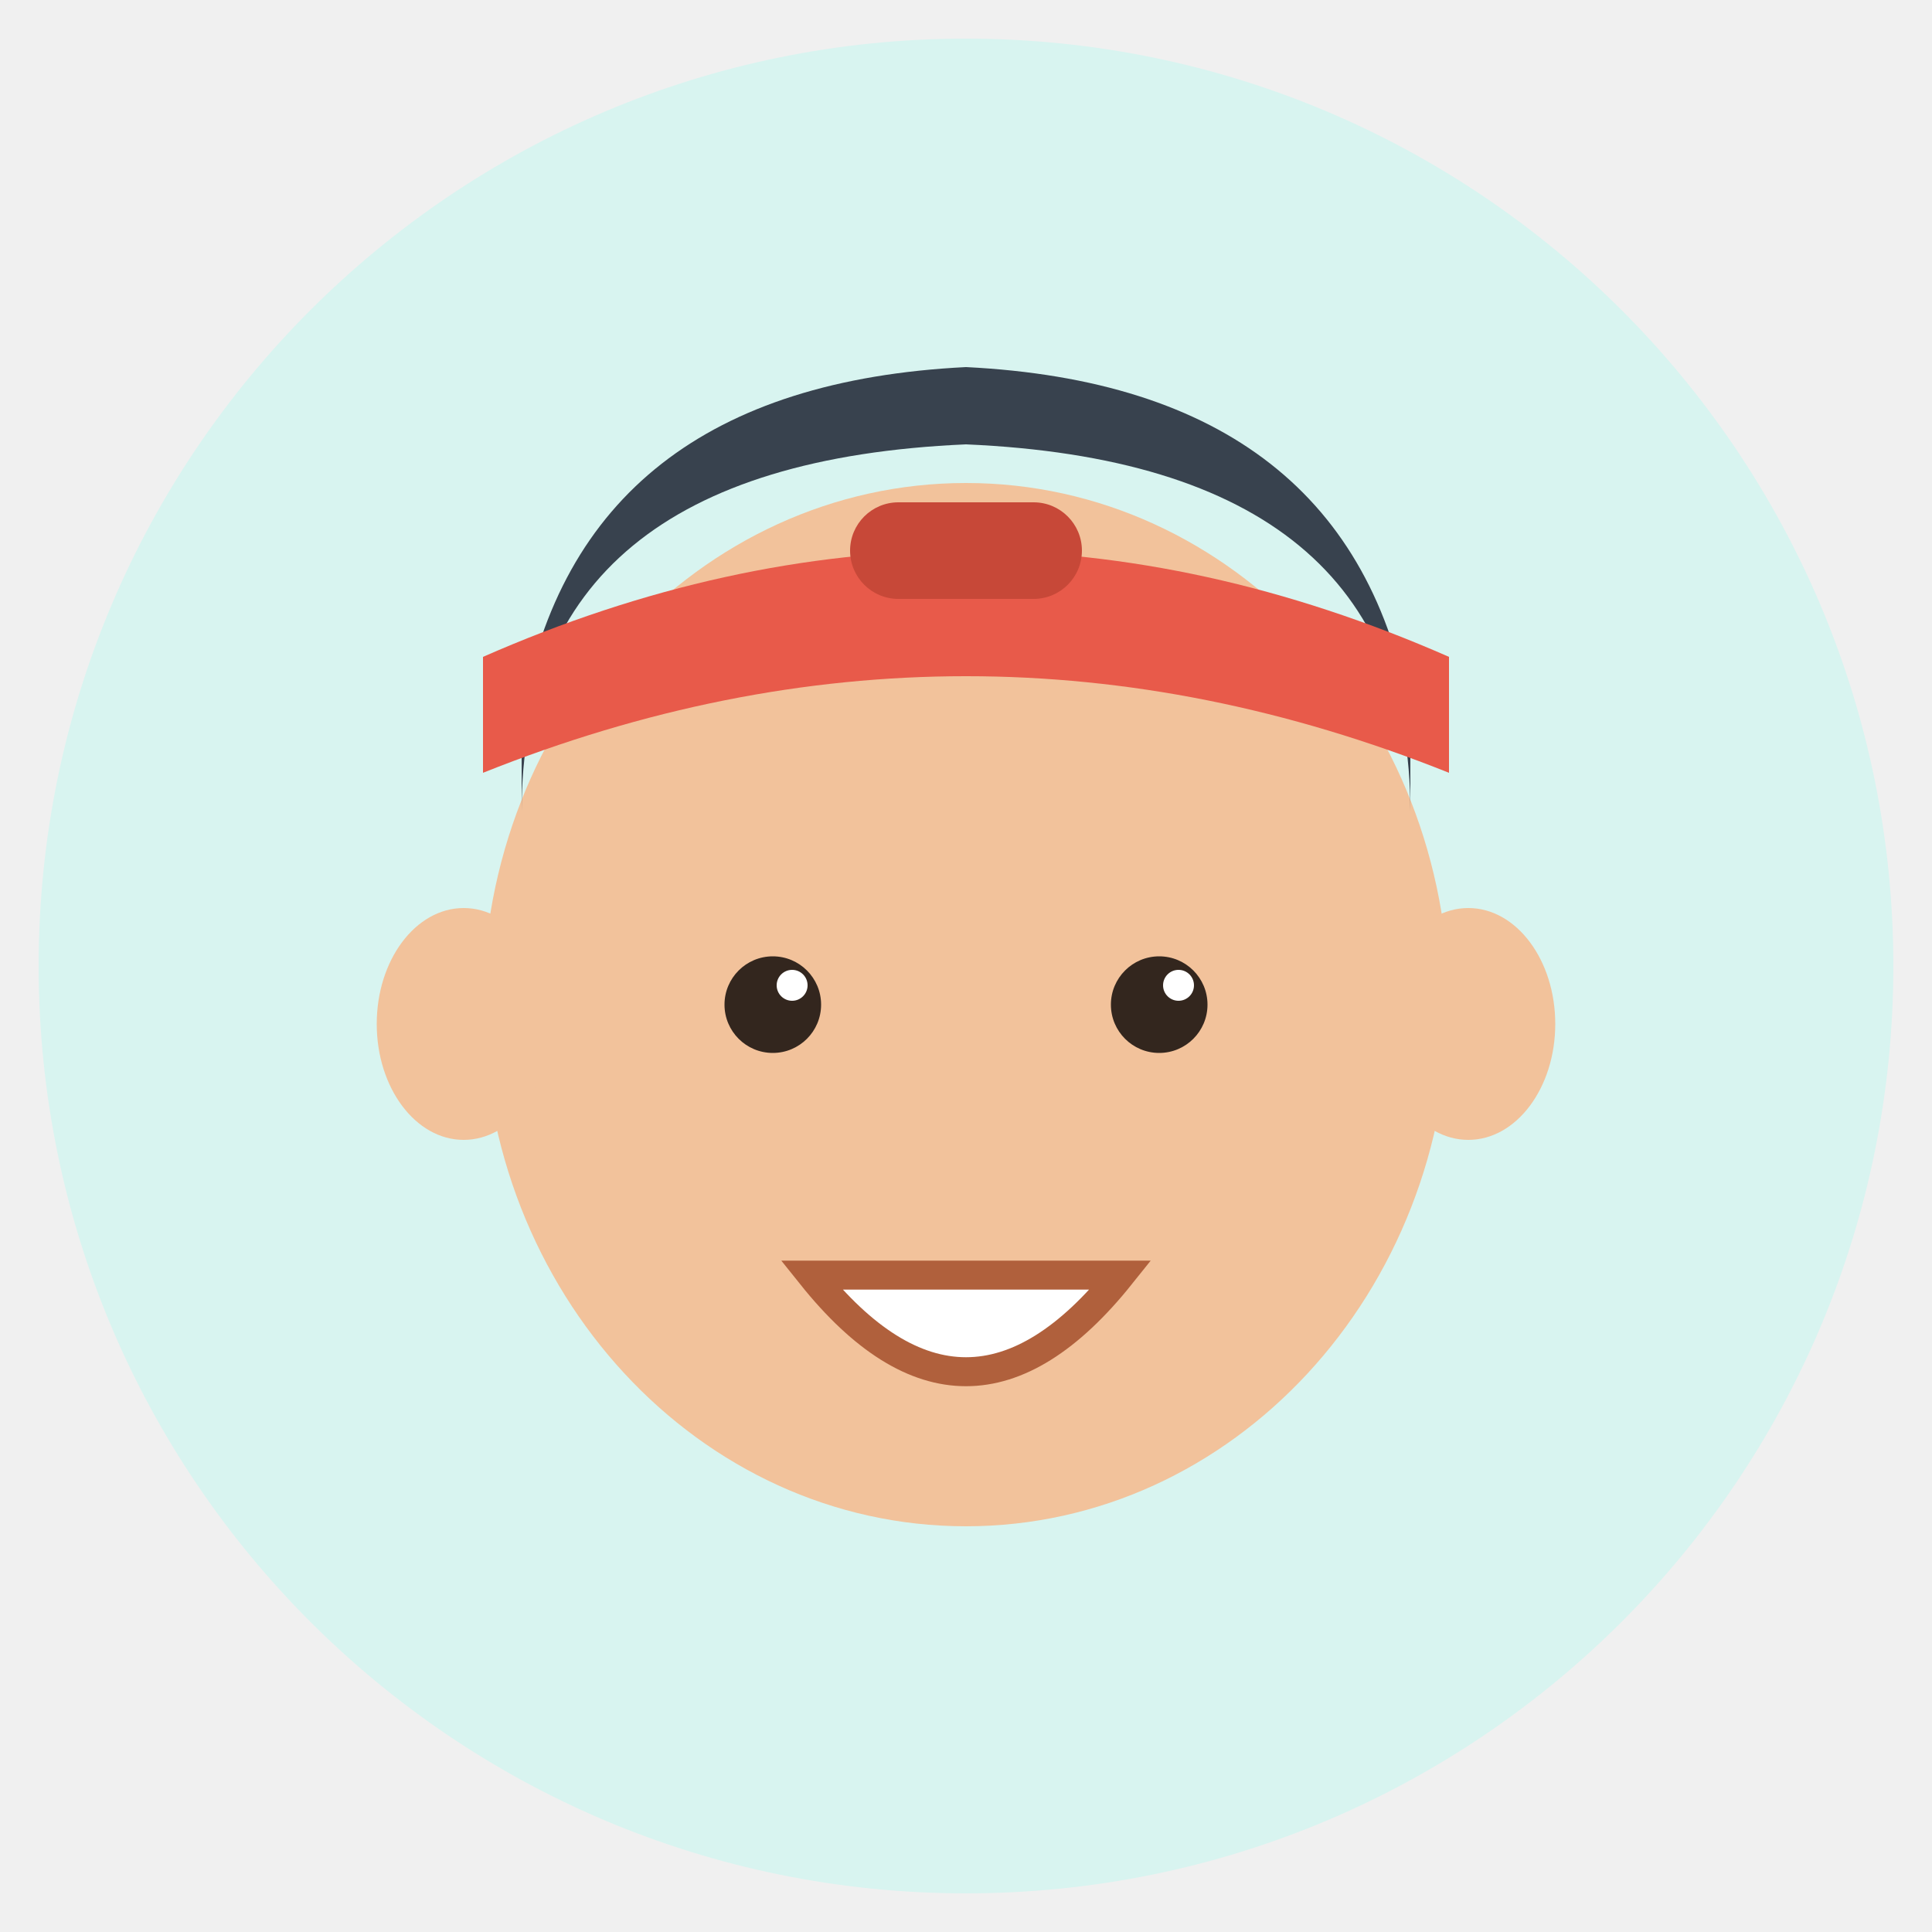
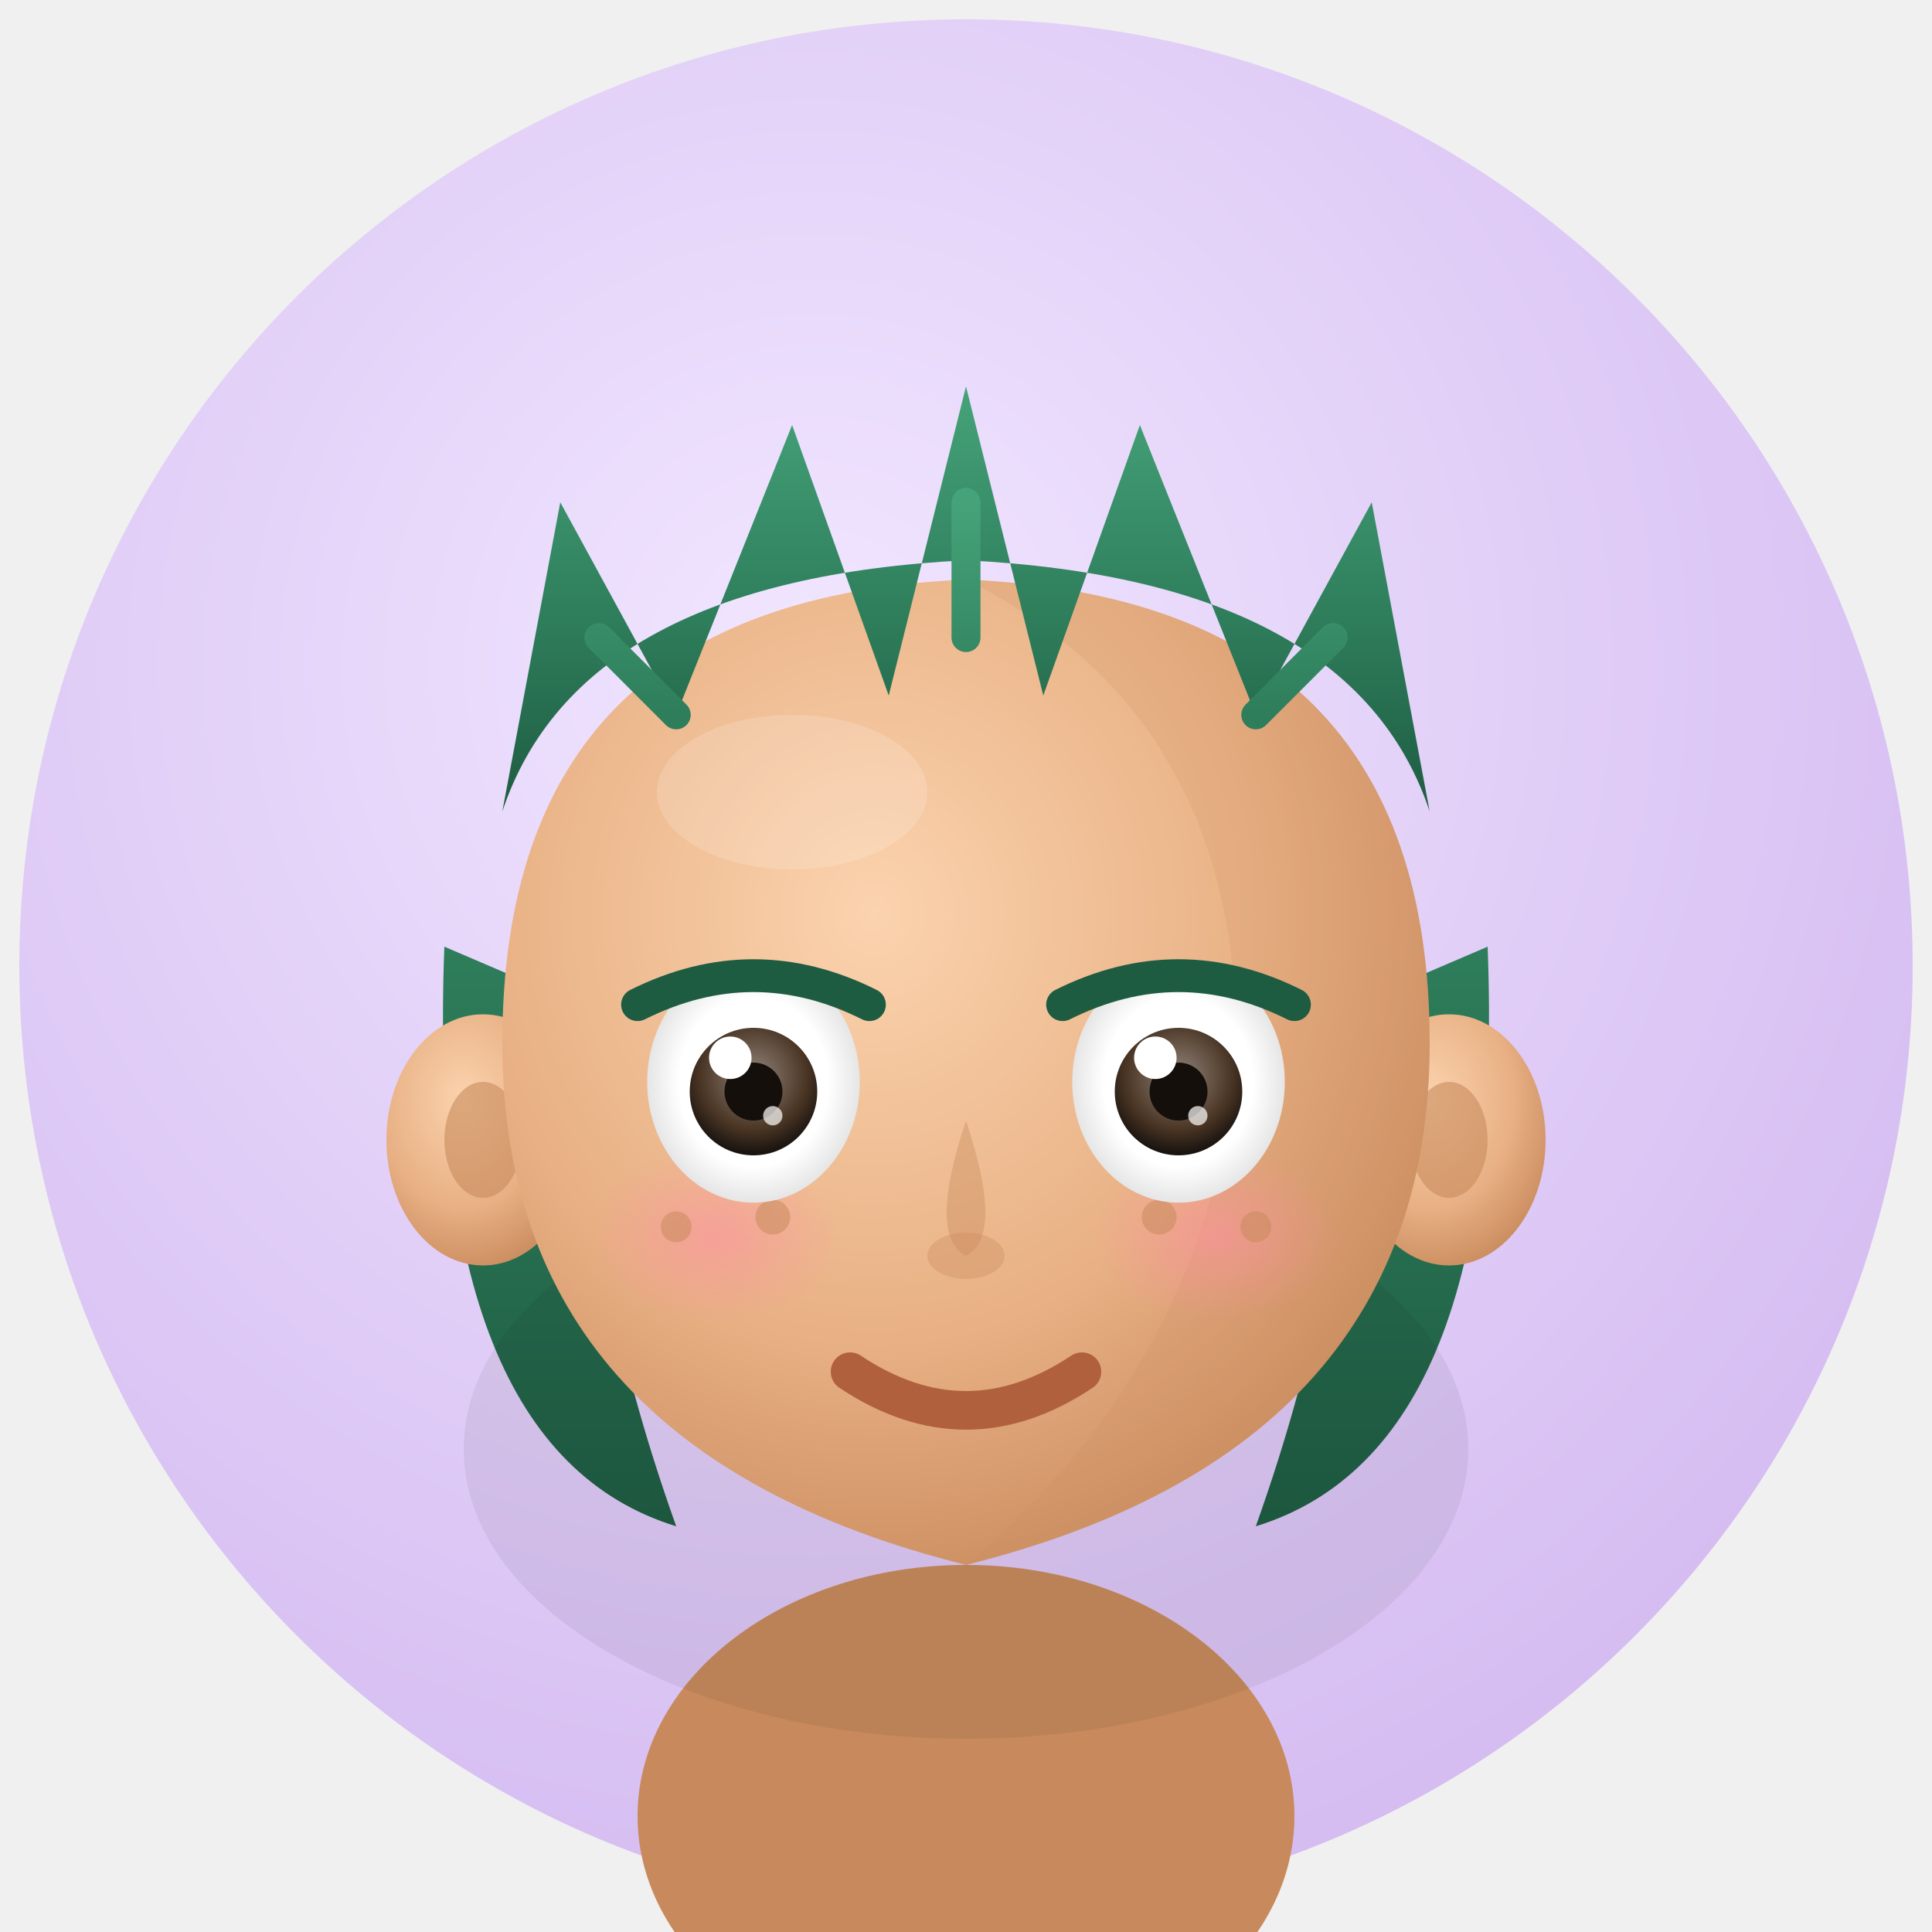
<svg xmlns="http://www.w3.org/2000/svg" viewBox="0 0 200 200">
-   <circle cx="100" cy="100" r="96" fill="#D8F4F0" />
-   <ellipse cx="100" cy="104" rx="50" ry="54" fill="#F2C29B" />
-   <ellipse cx="48" cy="106" rx="9" ry="12" fill="#F2C29B" />
-   <ellipse cx="152" cy="106" rx="9" ry="12" fill="#F2C29B" />
-   <path d="M54 84 Q54 48 100 46 Q146 48 146 84 L146 74 Q140 40 100 38 Q60 40 54 74 Z" fill="#38424E" />
-   <path d="M50 80 Q100 60 150 80 L150 68 Q100 46 50 68 Z" fill="#E85A4A" />
-   <rect x="88" y="52" width="24" height="10" rx="5" fill="#C74838" />
-   <circle cx="80" cy="104" r="5" fill="#33261E" />
-   <circle cx="120" cy="104" r="5" fill="#33261E" />
-   <circle cx="82" cy="102" r="1.6" fill="#FFFFFF" />
-   <circle cx="122" cy="102" r="1.6" fill="#FFFFFF" />
-   <path d="M84 132 Q100 152 116 132 Z" fill="#FFFFFF" stroke="#B0603C" stroke-width="3" />
+   <defs>
+     <radialGradient id="bg7" cx="42%" cy="34%" r="75%">
+       <stop offset="0%" stop-color="#F1E6FF" />
+       <stop offset="100%" stop-color="#D2B8F0" />
+     </radialGradient>
+     <radialGradient id="skin7" cx="40%" cy="34%" r="72%">
+       <stop offset="0%" stop-color="#FBD3AE" />
+       <stop offset="60%" stop-color="#E8B084" />
+       <stop offset="100%" stop-color="#C88A5C" />
+     </radialGradient>
+     <linearGradient id="hair7" x1="0" y1="0" x2="0" y2="1">
+       <stop offset="0%" stop-color="#45A379" />
+       <stop offset="55%" stop-color="#2E7D5B" />
+       <stop offset="100%" stop-color="#1E5C42" />
+     </linearGradient>
+     <linearGradient id="hairD7" x1="0" y1="0" x2="0" y2="1">
+       <stop offset="0%" stop-color="#2E7D5B" />
+       <stop offset="100%" stop-color="#1E5C42" />
+     </linearGradient>
+     <linearGradient id="hairL7" x1="0" y1="0" x2="0" y2="1">
+       <stop offset="0%" stop-color="#45A379" />
+       <stop offset="100%" stop-color="#2E7D5B" />
+     </linearGradient>
+     <radialGradient id="cheek7" cx="50%" cy="50%" r="50%">
+       <stop offset="0%" stop-color="#FF8FA3" stop-opacity="0.55" />
+       <stop offset="100%" stop-color="#FF8FA3" stop-opacity="0" />
+     </radialGradient>
+     <radialGradient id="iris7" cx="50%" cy="38%" r="60%">
+       <stop offset="0%" stop-color="#4A3524" stop-opacity="0.6" />
+       <stop offset="70%" stop-color="#4A3524" />
+       <stop offset="100%" stop-color="#1a1410" />
+     </radialGradient>
+     <radialGradient id="vig7" cx="50%" cy="50%" r="50%">
+       <stop offset="70%" stop-color="#000000" stop-opacity="0" />
+       <stop offset="100%" stop-color="#000000" stop-opacity="0.10" />
+     </radialGradient>
+   </defs>
+   <circle cx="100" cy="100" r="98" fill="url(#bg7)" />
+   <path d="M46 98 Q44 150 70 158 Q60 130 60 104 Z" fill="url(#hairD7)" />
+   <path d="M154 98 Q156 150 130 158 Q140 130 140 104 Z" fill="url(#hairD7)" />
+   <ellipse cx="100" cy="188" rx="34" ry="26" fill="#C88A5C" />
+   <ellipse cx="100" cy="150" rx="52" ry="30" fill="#000000" opacity="0.06" />
+   <ellipse cx="50" cy="118" rx="10" ry="13" fill="url(#skin7)" />
+   <ellipse cx="150" cy="118" rx="10" ry="13" fill="url(#skin7)" />
+   <ellipse cx="50" cy="118" rx="4" ry="6" fill="#C88A5C" opacity="0.6" />
+   <ellipse cx="150" cy="118" rx="4" ry="6" fill="#C88A5C" opacity="0.6" />
+   <path d="M52 108 Q52 62 100 60 Q148 62 148 108 Q148 150 100 162 Q52 150 52 108 Z" fill="url(#skin7)" />
+   <path d="M100 60 Q148 62 148 108 Q148 150 100 162 Q126 140 128 108 Q128 74 100 60 Z" fill="#C88A5C" opacity="0.18" />
+   <path d="M52 84 L58 52 L70 74 L82 44 L92 72 L100 40 L108 72 L118 44 L130 74 L142 52 L148 84 Q140 60 100 58 Q60 60 52 84 Z" fill="url(#hair7)" />
+   <path d="M62 66 L70 74 M100 52 L100 66 M138 66 L130 74" stroke="url(#hairL7)" stroke-width="3" stroke-linecap="round" fill="none" />
+   <ellipse cx="74" cy="128" rx="13" ry="9" fill="url(#cheek7)" />
+   <ellipse cx="126" cy="128" rx="13" ry="9" fill="url(#cheek7)" />
+   <g fill="#C88A5C" opacity="0.55">
+     <circle cx="74" cy="120" r="2" />
+     <circle cx="80" cy="126" r="1.8" />
+     <circle cx="70" cy="127" r="1.6" />
+     <circle cx="126" cy="120" r="2" />
+     <circle cx="120" cy="126" r="1.8" />
+     <circle cx="130" cy="127" r="1.6" />
+   </g>
+   <path d="M100 116 Q96 128 100 130 Q104 128 100 116" fill="#C88A5C" opacity="0.4" />
+   <ellipse cx="100" cy="130" rx="4" ry="2.4" fill="#C88A5C" opacity="0.35" />
+   <ellipse cx="78" cy="112" rx="11" ry="12.5" fill="#ffffff" />
+   <ellipse cx="78" cy="112" rx="11" ry="12.5" fill="url(#vig7)" />
+   <circle cx="78" cy="113" r="6.6" fill="url(#iris7)" />
+   <circle cx="78" cy="113" r="3" fill="#140f0b" />
+   <circle cx="75.6" cy="109.5" r="2.2" fill="#ffffff" />
+   <circle cx="80" cy="115.5" r="1" fill="#ffffff" opacity="0.7" />
+   <path d="M66 104 Q78 98 90 104" fill="none" stroke="#1E5C42" stroke-width="3.4" stroke-linecap="round" />
+   <ellipse cx="122" cy="112" rx="11" ry="12.5" fill="#ffffff" />
+   <ellipse cx="122" cy="112" rx="11" ry="12.5" fill="url(#vig7)" />
+   <circle cx="122" cy="113" r="6.6" fill="url(#iris7)" />
+   <circle cx="122" cy="113" r="3" fill="#140f0b" />
+   <circle cx="119.6" cy="109.5" r="2.2" fill="#ffffff" />
+   <circle cx="124" cy="115.5" r="1" fill="#ffffff" opacity="0.7" />
+   <path d="M110 104 Q122 98 134 104" fill="none" stroke="#1E5C42" stroke-width="3.4" stroke-linecap="round" />
+   <path d="M88 142 Q100 150 112 142" fill="none" stroke="#B0603C" stroke-width="4" stroke-linecap="round" />
+   <ellipse cx="82" cy="82" rx="14" ry="8" fill="#ffffff" opacity="0.16" />
</svg>
